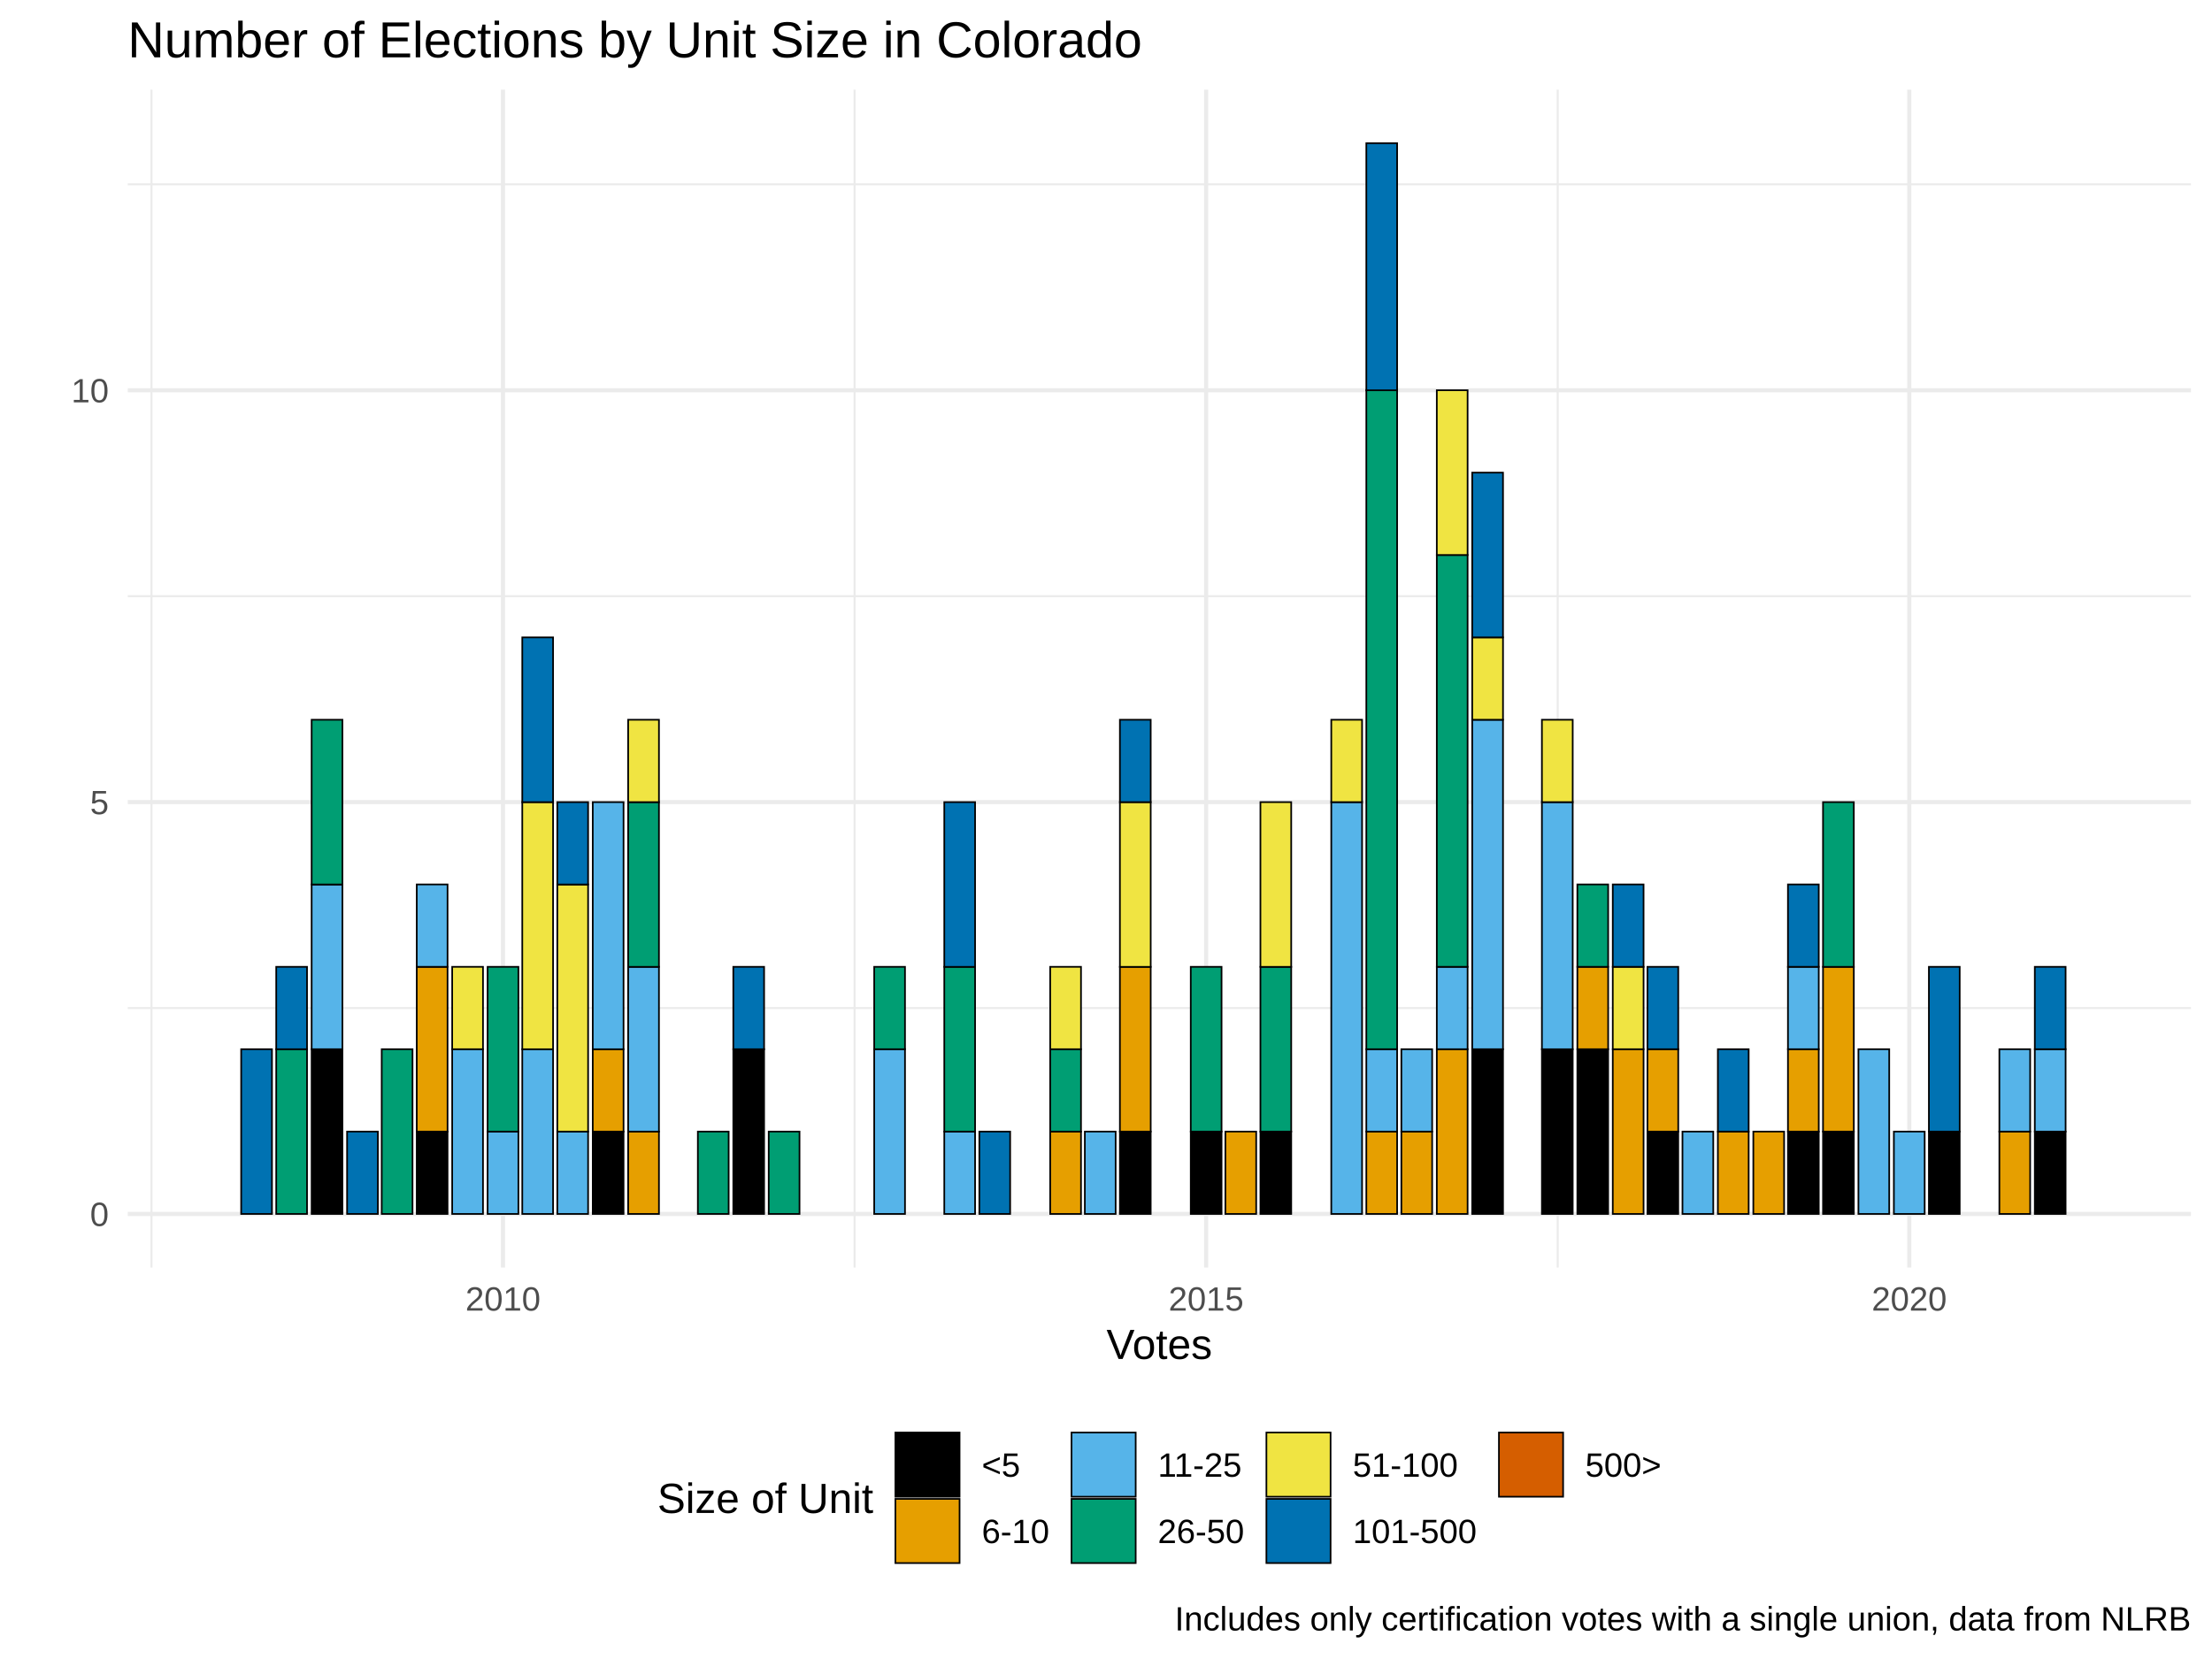
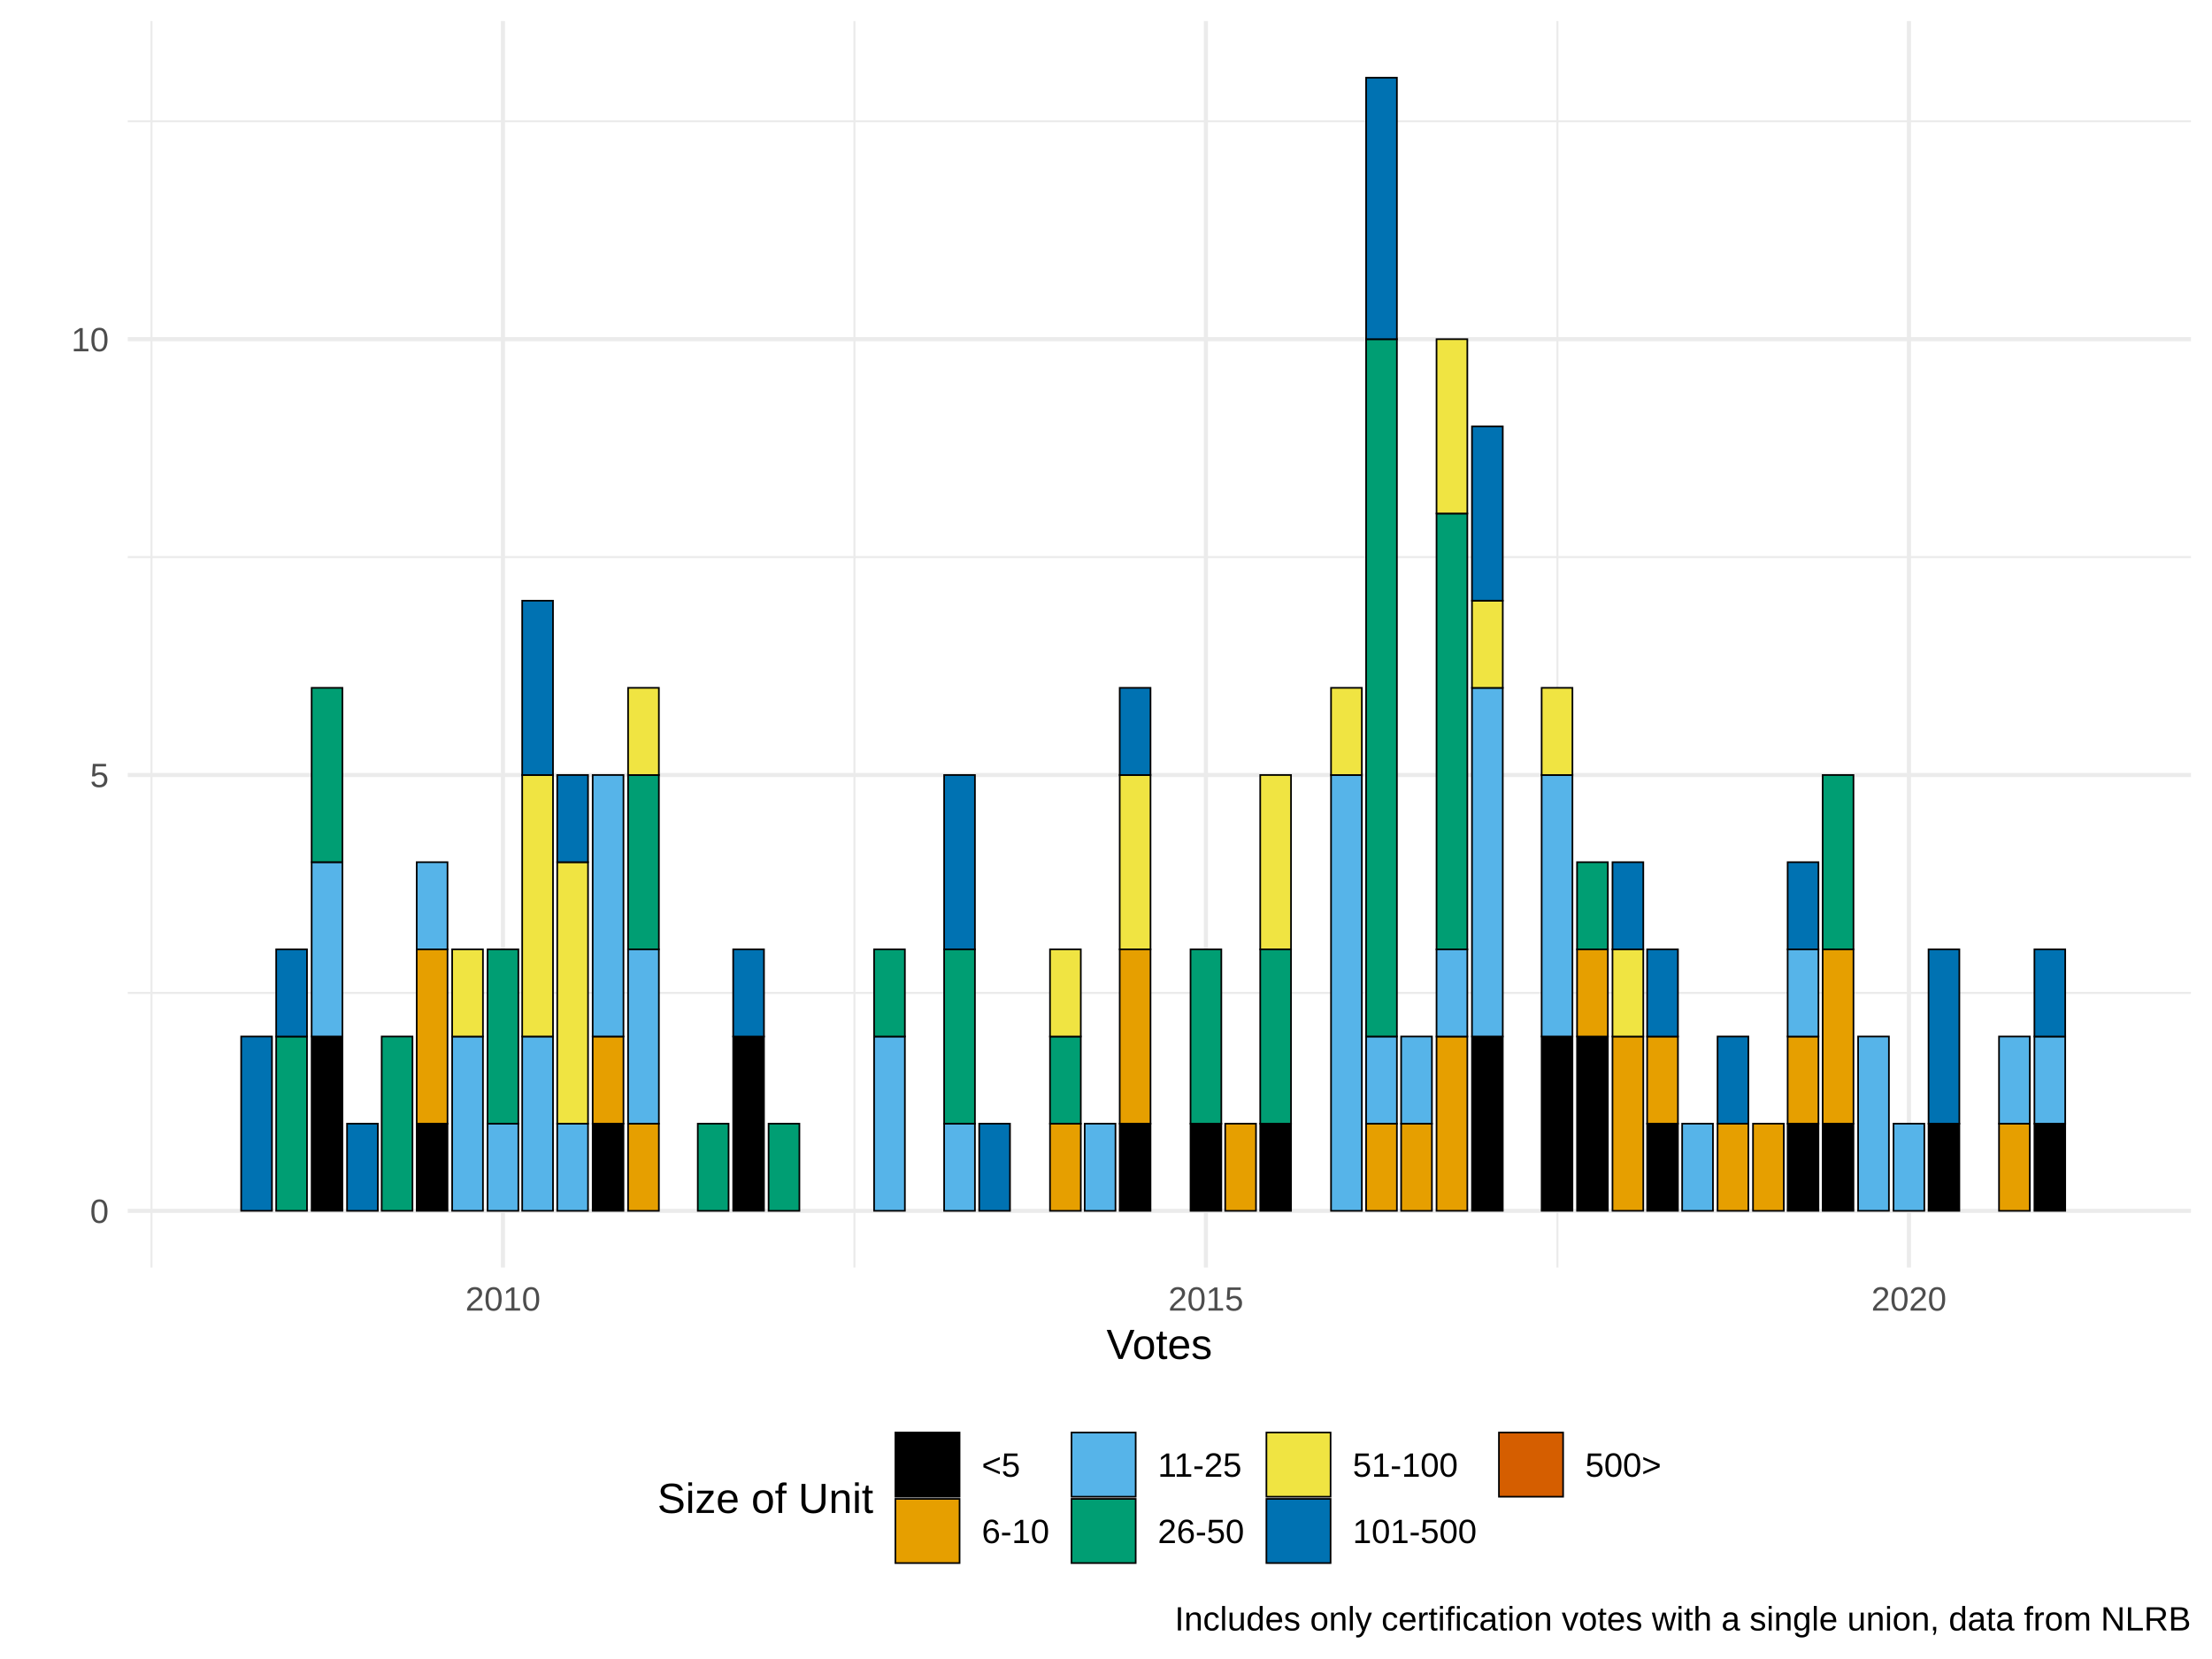
<svg xmlns="http://www.w3.org/2000/svg" class="svglite" width="576.00pt" height="432.00pt" viewBox="0 0 576.00 432.00">
  <defs>
    <style type="text/css">
    .svglite line, .svglite polyline, .svglite polygon, .svglite path, .svglite rect, .svglite circle {
      fill: none;
      stroke: #000000;
      stroke-linecap: round;
      stroke-linejoin: round;
      stroke-miterlimit: 10.00;
    }
  </style>
  </defs>
  <rect width="100%" height="100%" style="stroke: none; fill: #FFFFFF;" />
  <defs>
    <clipPath id="cpMC4wMHw1NzYuMDB8MC4wMHw0MzIuMDA=">
      <rect x="0.00" y="0.00" width="576.00" height="432.00" />
    </clipPath>
  </defs>
  <g clip-path="url(#cpMC4wMHw1NzYuMDB8MC4wMHw0MzIuMDA=)">
</g>
  <defs>
-     <clipPath id="cpMzMuMjd8NTcwLjUyfDIzLjM0fDMzMC4wNQ==">
-       <rect x="33.27" y="23.34" width="537.25" height="306.71" />
+     <clipPath id="cpMzMuMjd8NTcwLjUyfDUuNDh8MzMwLjA1">
+       <rect x="33.27" y="5.48" width="537.25" height="324.57" />
    </clipPath>
  </defs>
-   <g clip-path="url(#cpMzMuMjd8NTcwLjUyfDIzLjM0fDMzMC4wNQ==)">
-     <polyline points="33.27,262.49 570.52,262.49 " style="stroke-width: 0.53; stroke: #EBEBEB; stroke-linecap: butt;" />
-     <polyline points="33.27,155.24 570.52,155.24 " style="stroke-width: 0.53; stroke: #EBEBEB; stroke-linecap: butt;" />
-     <polyline points="33.27,48.00 570.52,48.00 " style="stroke-width: 0.53; stroke: #EBEBEB; stroke-linecap: butt;" />
-     <polyline points="39.44,330.05 39.44,23.34 " style="stroke-width: 0.53; stroke: #EBEBEB; stroke-linecap: butt;" />
-     <polyline points="222.53,330.05 222.53,23.34 " style="stroke-width: 0.53; stroke: #EBEBEB; stroke-linecap: butt;" />
-     <polyline points="405.62,330.05 405.62,23.34 " style="stroke-width: 0.53; stroke: #EBEBEB; stroke-linecap: butt;" />
-     <polyline points="33.27,316.11 570.52,316.11 " style="stroke-width: 1.07; stroke: #EBEBEB; stroke-linecap: butt;" />
-     <polyline points="33.27,208.87 570.52,208.87 " style="stroke-width: 1.07; stroke: #EBEBEB; stroke-linecap: butt;" />
-     <polyline points="33.27,101.62 570.52,101.62 " style="stroke-width: 1.07; stroke: #EBEBEB; stroke-linecap: butt;" />
-     <polyline points="130.98,330.05 130.98,23.34 " style="stroke-width: 1.07; stroke: #EBEBEB; stroke-linecap: butt;" />
-     <polyline points="314.08,330.05 314.08,23.34 " style="stroke-width: 1.07; stroke: #EBEBEB; stroke-linecap: butt;" />
-     <polyline points="497.17,330.05 497.17,23.34 " style="stroke-width: 1.07; stroke: #EBEBEB; stroke-linecap: butt;" />
-     <rect x="81.15" y="273.21" width="8.02" height="42.90" style="stroke-width: 0.43; stroke-linecap: square; stroke-linejoin: miter; fill: #000000;" />
-     <rect x="108.52" y="294.66" width="8.02" height="21.45" style="stroke-width: 0.43; stroke-linecap: square; stroke-linejoin: miter; fill: #000000;" />
-     <rect x="154.35" y="294.66" width="8.02" height="21.45" style="stroke-width: 0.43; stroke-linecap: square; stroke-linejoin: miter; fill: #000000;" />
-     <rect x="190.95" y="273.21" width="8.02" height="42.90" style="stroke-width: 0.43; stroke-linecap: square; stroke-linejoin: miter; fill: #000000;" />
-     <rect x="291.62" y="294.66" width="8.02" height="21.45" style="stroke-width: 0.43; stroke-linecap: square; stroke-linejoin: miter; fill: #000000;" />
-     <rect x="310.07" y="294.66" width="8.02" height="21.45" style="stroke-width: 0.43; stroke-linecap: square; stroke-linejoin: miter; fill: #000000;" />
-     <rect x="328.21" y="294.66" width="8.02" height="21.45" style="stroke-width: 0.43; stroke-linecap: square; stroke-linejoin: miter; fill: #000000;" />
-     <rect x="383.36" y="273.21" width="8.02" height="42.90" style="stroke-width: 0.43; stroke-linecap: square; stroke-linejoin: miter; fill: #000000;" />
-     <rect x="401.51" y="273.21" width="8.02" height="42.90" style="stroke-width: 0.43; stroke-linecap: square; stroke-linejoin: miter; fill: #000000;" />
-     <rect x="410.74" y="273.21" width="8.02" height="42.90" style="stroke-width: 0.43; stroke-linecap: square; stroke-linejoin: miter; fill: #000000;" />
-     <rect x="428.99" y="294.66" width="8.02" height="21.45" style="stroke-width: 0.43; stroke-linecap: square; stroke-linejoin: miter; fill: #000000;" />
-     <rect x="465.58" y="294.66" width="8.02" height="21.45" style="stroke-width: 0.43; stroke-linecap: square; stroke-linejoin: miter; fill: #000000;" />
-     <rect x="474.71" y="294.66" width="8.02" height="21.45" style="stroke-width: 0.43; stroke-linecap: square; stroke-linejoin: miter; fill: #000000;" />
-     <rect x="502.28" y="294.66" width="8.02" height="21.45" style="stroke-width: 0.43; stroke-linecap: square; stroke-linejoin: miter; fill: #000000;" />
-     <rect x="529.86" y="294.66" width="8.02" height="21.45" style="stroke-width: 0.43; stroke-linecap: square; stroke-linejoin: miter; fill: #000000;" />
-     <rect x="108.52" y="251.76" width="8.02" height="42.90" style="stroke-width: 0.43; stroke-linecap: square; stroke-linejoin: miter; fill: #E69F00;" />
-     <rect x="154.35" y="273.21" width="8.02" height="21.45" style="stroke-width: 0.43; stroke-linecap: square; stroke-linejoin: miter; fill: #E69F00;" />
-     <rect x="163.57" y="294.66" width="8.02" height="21.45" style="stroke-width: 0.43; stroke-linecap: square; stroke-linejoin: miter; fill: #E69F00;" />
-     <rect x="273.47" y="294.66" width="8.02" height="21.45" style="stroke-width: 0.43; stroke-linecap: square; stroke-linejoin: miter; fill: #E69F00;" />
-     <rect x="291.62" y="251.76" width="8.02" height="42.90" style="stroke-width: 0.43; stroke-linecap: square; stroke-linejoin: miter; fill: #E69F00;" />
-     <rect x="319.09" y="294.66" width="8.02" height="21.45" style="stroke-width: 0.43; stroke-linecap: square; stroke-linejoin: miter; fill: #E69F00;" />
-     <rect x="355.79" y="294.66" width="8.02" height="21.45" style="stroke-width: 0.43; stroke-linecap: square; stroke-linejoin: miter; fill: #E69F00;" />
-     <rect x="364.91" y="294.66" width="8.02" height="21.45" style="stroke-width: 0.43; stroke-linecap: square; stroke-linejoin: miter; fill: #E69F00;" />
-     <rect x="374.14" y="273.21" width="8.02" height="42.90" style="stroke-width: 0.43; stroke-linecap: square; stroke-linejoin: miter; fill: #E69F00;" />
-     <rect x="410.74" y="251.76" width="8.02" height="21.45" style="stroke-width: 0.43; stroke-linecap: square; stroke-linejoin: miter; fill: #E69F00;" />
-     <rect x="419.96" y="273.21" width="8.02" height="42.90" style="stroke-width: 0.43; stroke-linecap: square; stroke-linejoin: miter; fill: #E69F00;" />
-     <rect x="428.99" y="273.21" width="8.02" height="21.45" style="stroke-width: 0.43; stroke-linecap: square; stroke-linejoin: miter; fill: #E69F00;" />
-     <rect x="447.33" y="294.66" width="8.02" height="21.45" style="stroke-width: 0.43; stroke-linecap: square; stroke-linejoin: miter; fill: #E69F00;" />
-     <rect x="456.56" y="294.66" width="8.02" height="21.45" style="stroke-width: 0.43; stroke-linecap: square; stroke-linejoin: miter; fill: #E69F00;" />
-     <rect x="465.58" y="273.21" width="8.02" height="21.45" style="stroke-width: 0.43; stroke-linecap: square; stroke-linejoin: miter; fill: #E69F00;" />
-     <rect x="474.71" y="251.76" width="8.02" height="42.90" style="stroke-width: 0.43; stroke-linecap: square; stroke-linejoin: miter; fill: #E69F00;" />
-     <rect x="520.63" y="294.66" width="8.02" height="21.45" style="stroke-width: 0.43; stroke-linecap: square; stroke-linejoin: miter; fill: #E69F00;" />
-     <rect x="81.15" y="230.31" width="8.02" height="42.90" style="stroke-width: 0.43; stroke-linecap: square; stroke-linejoin: miter; fill: #56B4E9;" />
-     <rect x="108.52" y="230.31" width="8.02" height="21.45" style="stroke-width: 0.43; stroke-linecap: square; stroke-linejoin: miter; fill: #56B4E9;" />
-     <rect x="117.75" y="273.21" width="8.02" height="42.90" style="stroke-width: 0.43; stroke-linecap: square; stroke-linejoin: miter; fill: #56B4E9;" />
-     <rect x="126.97" y="294.66" width="8.02" height="21.45" style="stroke-width: 0.43; stroke-linecap: square; stroke-linejoin: miter; fill: #56B4E9;" />
-     <rect x="136.00" y="273.21" width="8.02" height="42.90" style="stroke-width: 0.43; stroke-linecap: square; stroke-linejoin: miter; fill: #56B4E9;" />
-     <rect x="145.12" y="294.66" width="8.02" height="21.45" style="stroke-width: 0.43; stroke-linecap: square; stroke-linejoin: miter; fill: #56B4E9;" />
-     <rect x="154.35" y="208.87" width="8.02" height="64.35" style="stroke-width: 0.43; stroke-linecap: square; stroke-linejoin: miter; fill: #56B4E9;" />
-     <rect x="163.57" y="251.76" width="8.02" height="42.90" style="stroke-width: 0.43; stroke-linecap: square; stroke-linejoin: miter; fill: #56B4E9;" />
-     <rect x="227.64" y="273.21" width="8.02" height="42.90" style="stroke-width: 0.43; stroke-linecap: square; stroke-linejoin: miter; fill: #56B4E9;" />
-     <rect x="245.89" y="294.66" width="8.02" height="21.45" style="stroke-width: 0.43; stroke-linecap: square; stroke-linejoin: miter; fill: #56B4E9;" />
-     <rect x="282.49" y="294.66" width="8.02" height="21.45" style="stroke-width: 0.43; stroke-linecap: square; stroke-linejoin: miter; fill: #56B4E9;" />
-     <rect x="346.66" y="208.87" width="8.02" height="107.24" style="stroke-width: 0.43; stroke-linecap: square; stroke-linejoin: miter; fill: #56B4E9;" />
-     <rect x="355.79" y="273.21" width="8.02" height="21.45" style="stroke-width: 0.43; stroke-linecap: square; stroke-linejoin: miter; fill: #56B4E9;" />
-     <rect x="364.91" y="273.21" width="8.02" height="21.45" style="stroke-width: 0.43; stroke-linecap: square; stroke-linejoin: miter; fill: #56B4E9;" />
-     <rect x="374.14" y="251.76" width="8.02" height="21.45" style="stroke-width: 0.43; stroke-linecap: square; stroke-linejoin: miter; fill: #56B4E9;" />
-     <rect x="383.36" y="187.42" width="8.02" height="85.79" style="stroke-width: 0.43; stroke-linecap: square; stroke-linejoin: miter; fill: #56B4E9;" />
-     <rect x="401.51" y="208.87" width="8.02" height="64.35" style="stroke-width: 0.43; stroke-linecap: square; stroke-linejoin: miter; fill: #56B4E9;" />
-     <rect x="438.11" y="294.66" width="8.02" height="21.45" style="stroke-width: 0.43; stroke-linecap: square; stroke-linejoin: miter; fill: #56B4E9;" />
-     <rect x="465.58" y="251.76" width="8.02" height="21.45" style="stroke-width: 0.43; stroke-linecap: square; stroke-linejoin: miter; fill: #56B4E9;" />
-     <rect x="483.93" y="273.21" width="8.02" height="42.90" style="stroke-width: 0.43; stroke-linecap: square; stroke-linejoin: miter; fill: #56B4E9;" />
-     <rect x="493.16" y="294.66" width="8.02" height="21.45" style="stroke-width: 0.43; stroke-linecap: square; stroke-linejoin: miter; fill: #56B4E9;" />
-     <rect x="520.63" y="273.21" width="8.02" height="21.45" style="stroke-width: 0.43; stroke-linecap: square; stroke-linejoin: miter; fill: #56B4E9;" />
-     <rect x="529.86" y="273.21" width="8.02" height="21.45" style="stroke-width: 0.43; stroke-linecap: square; stroke-linejoin: miter; fill: #56B4E9;" />
-     <rect x="71.93" y="273.21" width="8.02" height="42.90" style="stroke-width: 0.43; stroke-linecap: square; stroke-linejoin: miter; fill: #009E73;" />
-     <rect x="81.15" y="187.42" width="8.02" height="42.90" style="stroke-width: 0.43; stroke-linecap: square; stroke-linejoin: miter; fill: #009E73;" />
-     <rect x="99.40" y="273.21" width="8.02" height="42.90" style="stroke-width: 0.43; stroke-linecap: square; stroke-linejoin: miter; fill: #009E73;" />
-     <rect x="126.97" y="251.76" width="8.02" height="42.90" style="stroke-width: 0.43; stroke-linecap: square; stroke-linejoin: miter; fill: #009E73;" />
-     <rect x="163.57" y="208.87" width="8.02" height="42.90" style="stroke-width: 0.43; stroke-linecap: square; stroke-linejoin: miter; fill: #009E73;" />
-     <rect x="181.72" y="294.66" width="8.02" height="21.45" style="stroke-width: 0.43; stroke-linecap: square; stroke-linejoin: miter; fill: #009E73;" />
-     <rect x="200.17" y="294.66" width="8.02" height="21.45" style="stroke-width: 0.43; stroke-linecap: square; stroke-linejoin: miter; fill: #009E73;" />
-     <rect x="227.64" y="251.76" width="8.02" height="21.45" style="stroke-width: 0.43; stroke-linecap: square; stroke-linejoin: miter; fill: #009E73;" />
-     <rect x="245.89" y="251.76" width="8.02" height="42.90" style="stroke-width: 0.43; stroke-linecap: square; stroke-linejoin: miter; fill: #009E73;" />
-     <rect x="273.47" y="273.21" width="8.02" height="21.45" style="stroke-width: 0.43; stroke-linecap: square; stroke-linejoin: miter; fill: #009E73;" />
-     <rect x="310.07" y="251.76" width="8.02" height="42.90" style="stroke-width: 0.43; stroke-linecap: square; stroke-linejoin: miter; fill: #009E73;" />
-     <rect x="328.21" y="251.76" width="8.02" height="42.90" style="stroke-width: 0.43; stroke-linecap: square; stroke-linejoin: miter; fill: #009E73;" />
-     <rect x="355.79" y="101.62" width="8.02" height="171.59" style="stroke-width: 0.43; stroke-linecap: square; stroke-linejoin: miter; fill: #009E73;" />
-     <rect x="374.14" y="144.52" width="8.02" height="107.24" style="stroke-width: 0.43; stroke-linecap: square; stroke-linejoin: miter; fill: #009E73;" />
-     <rect x="410.74" y="230.31" width="8.02" height="21.45" style="stroke-width: 0.43; stroke-linecap: square; stroke-linejoin: miter; fill: #009E73;" />
-     <rect x="474.71" y="208.87" width="8.02" height="42.90" style="stroke-width: 0.43; stroke-linecap: square; stroke-linejoin: miter; fill: #009E73;" />
-     <rect x="117.75" y="251.76" width="8.02" height="21.45" style="stroke-width: 0.43; stroke-linecap: square; stroke-linejoin: miter; fill: #F0E442;" />
-     <rect x="136.00" y="208.87" width="8.02" height="64.35" style="stroke-width: 0.43; stroke-linecap: square; stroke-linejoin: miter; fill: #F0E442;" />
-     <rect x="145.12" y="230.31" width="8.02" height="64.35" style="stroke-width: 0.43; stroke-linecap: square; stroke-linejoin: miter; fill: #F0E442;" />
-     <rect x="163.57" y="187.42" width="8.02" height="21.45" style="stroke-width: 0.43; stroke-linecap: square; stroke-linejoin: miter; fill: #F0E442;" />
-     <rect x="273.47" y="251.76" width="8.02" height="21.45" style="stroke-width: 0.43; stroke-linecap: square; stroke-linejoin: miter; fill: #F0E442;" />
-     <rect x="291.62" y="208.87" width="8.02" height="42.90" style="stroke-width: 0.43; stroke-linecap: square; stroke-linejoin: miter; fill: #F0E442;" />
-     <rect x="328.21" y="208.87" width="8.02" height="42.90" style="stroke-width: 0.43; stroke-linecap: square; stroke-linejoin: miter; fill: #F0E442;" />
-     <rect x="346.66" y="187.42" width="8.02" height="21.45" style="stroke-width: 0.43; stroke-linecap: square; stroke-linejoin: miter; fill: #F0E442;" />
-     <rect x="374.14" y="101.62" width="8.02" height="42.90" style="stroke-width: 0.43; stroke-linecap: square; stroke-linejoin: miter; fill: #F0E442;" />
-     <rect x="383.36" y="165.97" width="8.02" height="21.45" style="stroke-width: 0.43; stroke-linecap: square; stroke-linejoin: miter; fill: #F0E442;" />
-     <rect x="401.51" y="187.42" width="8.02" height="21.45" style="stroke-width: 0.43; stroke-linecap: square; stroke-linejoin: miter; fill: #F0E442;" />
-     <rect x="419.96" y="251.76" width="8.02" height="21.45" style="stroke-width: 0.43; stroke-linecap: square; stroke-linejoin: miter; fill: #F0E442;" />
-     <rect x="62.80" y="273.21" width="8.02" height="42.90" style="stroke-width: 0.43; stroke-linecap: square; stroke-linejoin: miter; fill: #0072B2;" />
-     <rect x="71.93" y="251.76" width="8.02" height="21.45" style="stroke-width: 0.43; stroke-linecap: square; stroke-linejoin: miter; fill: #0072B2;" />
-     <rect x="90.38" y="294.66" width="8.02" height="21.45" style="stroke-width: 0.43; stroke-linecap: square; stroke-linejoin: miter; fill: #0072B2;" />
-     <rect x="136.00" y="165.97" width="8.02" height="42.90" style="stroke-width: 0.43; stroke-linecap: square; stroke-linejoin: miter; fill: #0072B2;" />
-     <rect x="145.12" y="208.87" width="8.02" height="21.45" style="stroke-width: 0.43; stroke-linecap: square; stroke-linejoin: miter; fill: #0072B2;" />
-     <rect x="190.95" y="251.76" width="8.02" height="21.45" style="stroke-width: 0.43; stroke-linecap: square; stroke-linejoin: miter; fill: #0072B2;" />
-     <rect x="245.89" y="208.87" width="8.02" height="42.90" style="stroke-width: 0.43; stroke-linecap: square; stroke-linejoin: miter; fill: #0072B2;" />
-     <rect x="255.02" y="294.66" width="8.02" height="21.45" style="stroke-width: 0.43; stroke-linecap: square; stroke-linejoin: miter; fill: #0072B2;" />
-     <rect x="291.62" y="187.42" width="8.02" height="21.45" style="stroke-width: 0.43; stroke-linecap: square; stroke-linejoin: miter; fill: #0072B2;" />
-     <rect x="355.79" y="37.28" width="8.02" height="64.35" style="stroke-width: 0.43; stroke-linecap: square; stroke-linejoin: miter; fill: #0072B2;" />
-     <rect x="383.36" y="123.07" width="8.02" height="42.90" style="stroke-width: 0.43; stroke-linecap: square; stroke-linejoin: miter; fill: #0072B2;" />
-     <rect x="419.96" y="230.31" width="8.02" height="21.45" style="stroke-width: 0.43; stroke-linecap: square; stroke-linejoin: miter; fill: #0072B2;" />
-     <rect x="428.99" y="251.76" width="8.02" height="21.45" style="stroke-width: 0.43; stroke-linecap: square; stroke-linejoin: miter; fill: #0072B2;" />
-     <rect x="447.33" y="273.21" width="8.02" height="21.45" style="stroke-width: 0.43; stroke-linecap: square; stroke-linejoin: miter; fill: #0072B2;" />
-     <rect x="465.58" y="230.31" width="8.02" height="21.45" style="stroke-width: 0.43; stroke-linecap: square; stroke-linejoin: miter; fill: #0072B2;" />
-     <rect x="502.28" y="251.76" width="8.02" height="42.90" style="stroke-width: 0.43; stroke-linecap: square; stroke-linejoin: miter; fill: #0072B2;" />
-     <rect x="529.86" y="251.76" width="8.02" height="21.45" style="stroke-width: 0.43; stroke-linecap: square; stroke-linejoin: miter; fill: #0072B2;" />
+   <g clip-path="url(#cpMzMuMjd8NTcwLjUyfDUuNDh8MzMwLjA1)">
+     <polyline points="33.27,258.55 570.52,258.55 " style="stroke-width: 0.53; stroke: #EBEBEB; stroke-linecap: butt;" />
+     <polyline points="33.27,145.07 570.52,145.07 " style="stroke-width: 0.53; stroke: #EBEBEB; stroke-linecap: butt;" />
+     <polyline points="33.27,31.58 570.52,31.58 " style="stroke-width: 0.53; stroke: #EBEBEB; stroke-linecap: butt;" />
+     <polyline points="39.44,330.05 39.44,5.48 " style="stroke-width: 0.53; stroke: #EBEBEB; stroke-linecap: butt;" />
+     <polyline points="222.50,330.05 222.50,5.48 " style="stroke-width: 0.53; stroke: #EBEBEB; stroke-linecap: butt;" />
+     <polyline points="405.55,330.05 405.55,5.48 " style="stroke-width: 0.53; stroke: #EBEBEB; stroke-linecap: butt;" />
+     <polyline points="33.27,315.30 570.52,315.30 " style="stroke-width: 1.07; stroke: #EBEBEB; stroke-linecap: butt;" />
+     <polyline points="33.27,201.81 570.52,201.81 " style="stroke-width: 1.07; stroke: #EBEBEB; stroke-linecap: butt;" />
+     <polyline points="33.27,88.32 570.52,88.32 " style="stroke-width: 1.07; stroke: #EBEBEB; stroke-linecap: butt;" />
+     <polyline points="130.97,330.05 130.97,5.48 " style="stroke-width: 1.07; stroke: #EBEBEB; stroke-linecap: butt;" />
+     <polyline points="314.02,330.05 314.02,5.48 " style="stroke-width: 1.07; stroke: #EBEBEB; stroke-linecap: butt;" />
+     <polyline points="497.08,330.05 497.08,5.48 " style="stroke-width: 1.07; stroke: #EBEBEB; stroke-linecap: butt;" />
+     <rect x="81.15" y="269.90" width="8.02" height="45.39" style="stroke-width: 0.43; stroke-linecap: square; stroke-linejoin: miter; fill: #000000;" />
+     <rect x="108.51" y="292.60" width="8.02" height="22.70" style="stroke-width: 0.43; stroke-linecap: square; stroke-linejoin: miter; fill: #000000;" />
+     <rect x="154.33" y="292.60" width="8.02" height="22.70" style="stroke-width: 0.43; stroke-linecap: square; stroke-linejoin: miter; fill: #000000;" />
+     <rect x="190.92" y="269.90" width="8.02" height="45.39" style="stroke-width: 0.43; stroke-linecap: square; stroke-linejoin: miter; fill: #000000;" />
+     <rect x="291.57" y="292.60" width="8.02" height="22.70" style="stroke-width: 0.43; stroke-linecap: square; stroke-linejoin: miter; fill: #000000;" />
+     <rect x="310.01" y="292.60" width="8.02" height="22.70" style="stroke-width: 0.43; stroke-linecap: square; stroke-linejoin: miter; fill: #000000;" />
+     <rect x="328.16" y="292.60" width="8.02" height="22.70" style="stroke-width: 0.43; stroke-linecap: square; stroke-linejoin: miter; fill: #000000;" />
+     <rect x="383.30" y="269.90" width="8.02" height="45.39" style="stroke-width: 0.43; stroke-linecap: square; stroke-linejoin: miter; fill: #000000;" />
+     <rect x="401.44" y="269.90" width="8.02" height="45.39" style="stroke-width: 0.43; stroke-linecap: square; stroke-linejoin: miter; fill: #000000;" />
+     <rect x="410.66" y="269.90" width="8.02" height="45.39" style="stroke-width: 0.43; stroke-linecap: square; stroke-linejoin: miter; fill: #000000;" />
+     <rect x="428.91" y="292.60" width="8.02" height="22.70" style="stroke-width: 0.43; stroke-linecap: square; stroke-linejoin: miter; fill: #000000;" />
+     <rect x="465.50" y="292.60" width="8.02" height="22.70" style="stroke-width: 0.43; stroke-linecap: square; stroke-linejoin: miter; fill: #000000;" />
+     <rect x="474.62" y="292.60" width="8.02" height="22.70" style="stroke-width: 0.43; stroke-linecap: square; stroke-linejoin: miter; fill: #000000;" />
+     <rect x="502.19" y="292.60" width="8.02" height="22.70" style="stroke-width: 0.43; stroke-linecap: square; stroke-linejoin: miter; fill: #000000;" />
+     <rect x="529.76" y="292.60" width="8.02" height="22.70" style="stroke-width: 0.43; stroke-linecap: square; stroke-linejoin: miter; fill: #000000;" />
+     <rect x="108.51" y="247.21" width="8.02" height="45.39" style="stroke-width: 0.43; stroke-linecap: square; stroke-linejoin: miter; fill: #E69F00;" />
+     <rect x="154.33" y="269.90" width="8.02" height="22.70" style="stroke-width: 0.43; stroke-linecap: square; stroke-linejoin: miter; fill: #E69F00;" />
+     <rect x="163.55" y="292.60" width="8.02" height="22.70" style="stroke-width: 0.43; stroke-linecap: square; stroke-linejoin: miter; fill: #E69F00;" />
+     <rect x="273.42" y="292.60" width="8.02" height="22.70" style="stroke-width: 0.43; stroke-linecap: square; stroke-linejoin: miter; fill: #E69F00;" />
+     <rect x="291.57" y="247.21" width="8.02" height="45.39" style="stroke-width: 0.43; stroke-linecap: square; stroke-linejoin: miter; fill: #E69F00;" />
+     <rect x="319.04" y="292.60" width="8.02" height="22.70" style="stroke-width: 0.43; stroke-linecap: square; stroke-linejoin: miter; fill: #E69F00;" />
+     <rect x="355.73" y="292.60" width="8.02" height="22.70" style="stroke-width: 0.43; stroke-linecap: square; stroke-linejoin: miter; fill: #E69F00;" />
+     <rect x="364.85" y="292.60" width="8.02" height="22.70" style="stroke-width: 0.43; stroke-linecap: square; stroke-linejoin: miter; fill: #E69F00;" />
+     <rect x="374.07" y="269.90" width="8.02" height="45.39" style="stroke-width: 0.43; stroke-linecap: square; stroke-linejoin: miter; fill: #E69F00;" />
+     <rect x="410.66" y="247.21" width="8.02" height="22.70" style="stroke-width: 0.43; stroke-linecap: square; stroke-linejoin: miter; fill: #E69F00;" />
+     <rect x="419.89" y="269.90" width="8.02" height="45.39" style="stroke-width: 0.43; stroke-linecap: square; stroke-linejoin: miter; fill: #E69F00;" />
+     <rect x="428.91" y="269.90" width="8.02" height="22.70" style="stroke-width: 0.43; stroke-linecap: square; stroke-linejoin: miter; fill: #E69F00;" />
+     <rect x="447.25" y="292.60" width="8.02" height="22.70" style="stroke-width: 0.43; stroke-linecap: square; stroke-linejoin: miter; fill: #E69F00;" />
+     <rect x="456.48" y="292.60" width="8.02" height="22.70" style="stroke-width: 0.43; stroke-linecap: square; stroke-linejoin: miter; fill: #E69F00;" />
+     <rect x="465.50" y="269.90" width="8.02" height="22.70" style="stroke-width: 0.43; stroke-linecap: square; stroke-linejoin: miter; fill: #E69F00;" />
+     <rect x="474.62" y="247.21" width="8.02" height="45.39" style="stroke-width: 0.43; stroke-linecap: square; stroke-linejoin: miter; fill: #E69F00;" />
+     <rect x="520.54" y="292.60" width="8.02" height="22.70" style="stroke-width: 0.43; stroke-linecap: square; stroke-linejoin: miter; fill: #E69F00;" />
+     <rect x="81.15" y="224.51" width="8.02" height="45.39" style="stroke-width: 0.43; stroke-linecap: square; stroke-linejoin: miter; fill: #56B4E9;" />
+     <rect x="108.51" y="224.51" width="8.02" height="22.70" style="stroke-width: 0.43; stroke-linecap: square; stroke-linejoin: miter; fill: #56B4E9;" />
+     <rect x="117.74" y="269.90" width="8.02" height="45.39" style="stroke-width: 0.43; stroke-linecap: square; stroke-linejoin: miter; fill: #56B4E9;" />
+     <rect x="126.96" y="292.60" width="8.02" height="22.70" style="stroke-width: 0.43; stroke-linecap: square; stroke-linejoin: miter; fill: #56B4E9;" />
+     <rect x="135.98" y="269.90" width="8.02" height="45.39" style="stroke-width: 0.43; stroke-linecap: square; stroke-linejoin: miter; fill: #56B4E9;" />
+     <rect x="145.10" y="292.60" width="8.02" height="22.70" style="stroke-width: 0.43; stroke-linecap: square; stroke-linejoin: miter; fill: #56B4E9;" />
+     <rect x="154.33" y="201.81" width="8.02" height="68.09" style="stroke-width: 0.43; stroke-linecap: square; stroke-linejoin: miter; fill: #56B4E9;" />
+     <rect x="163.55" y="247.21" width="8.02" height="45.39" style="stroke-width: 0.43; stroke-linecap: square; stroke-linejoin: miter; fill: #56B4E9;" />
+     <rect x="227.61" y="269.90" width="8.02" height="45.39" style="stroke-width: 0.43; stroke-linecap: square; stroke-linejoin: miter; fill: #56B4E9;" />
+     <rect x="245.85" y="292.60" width="8.02" height="22.70" style="stroke-width: 0.43; stroke-linecap: square; stroke-linejoin: miter; fill: #56B4E9;" />
+     <rect x="282.45" y="292.60" width="8.02" height="22.70" style="stroke-width: 0.43; stroke-linecap: square; stroke-linejoin: miter; fill: #56B4E9;" />
+     <rect x="346.60" y="201.81" width="8.02" height="113.49" style="stroke-width: 0.43; stroke-linecap: square; stroke-linejoin: miter; fill: #56B4E9;" />
+     <rect x="355.73" y="269.90" width="8.02" height="22.70" style="stroke-width: 0.43; stroke-linecap: square; stroke-linejoin: miter; fill: #56B4E9;" />
+     <rect x="364.85" y="269.90" width="8.02" height="22.70" style="stroke-width: 0.43; stroke-linecap: square; stroke-linejoin: miter; fill: #56B4E9;" />
+     <rect x="374.07" y="247.21" width="8.02" height="22.70" style="stroke-width: 0.43; stroke-linecap: square; stroke-linejoin: miter; fill: #56B4E9;" />
+     <rect x="383.30" y="179.11" width="8.02" height="90.79" style="stroke-width: 0.43; stroke-linecap: square; stroke-linejoin: miter; fill: #56B4E9;" />
+     <rect x="401.44" y="201.81" width="8.02" height="68.09" style="stroke-width: 0.43; stroke-linecap: square; stroke-linejoin: miter; fill: #56B4E9;" />
+     <rect x="438.03" y="292.60" width="8.02" height="22.70" style="stroke-width: 0.43; stroke-linecap: square; stroke-linejoin: miter; fill: #56B4E9;" />
+     <rect x="465.50" y="247.21" width="8.02" height="22.70" style="stroke-width: 0.43; stroke-linecap: square; stroke-linejoin: miter; fill: #56B4E9;" />
+     <rect x="483.85" y="269.90" width="8.02" height="45.39" style="stroke-width: 0.43; stroke-linecap: square; stroke-linejoin: miter; fill: #56B4E9;" />
+     <rect x="493.07" y="292.60" width="8.02" height="22.70" style="stroke-width: 0.43; stroke-linecap: square; stroke-linejoin: miter; fill: #56B4E9;" />
+     <rect x="520.54" y="269.90" width="8.02" height="22.70" style="stroke-width: 0.43; stroke-linecap: square; stroke-linejoin: miter; fill: #56B4E9;" />
+     <rect x="529.76" y="269.90" width="8.02" height="22.70" style="stroke-width: 0.43; stroke-linecap: square; stroke-linejoin: miter; fill: #56B4E9;" />
+     <rect x="71.92" y="269.90" width="8.02" height="45.39" style="stroke-width: 0.43; stroke-linecap: square; stroke-linejoin: miter; fill: #009E73;" />
+     <rect x="81.15" y="179.11" width="8.02" height="45.39" style="stroke-width: 0.43; stroke-linecap: square; stroke-linejoin: miter; fill: #009E73;" />
+     <rect x="99.39" y="269.90" width="8.02" height="45.39" style="stroke-width: 0.43; stroke-linecap: square; stroke-linejoin: miter; fill: #009E73;" />
+     <rect x="126.96" y="247.21" width="8.02" height="45.39" style="stroke-width: 0.43; stroke-linecap: square; stroke-linejoin: miter; fill: #009E73;" />
+     <rect x="163.55" y="201.81" width="8.02" height="45.39" style="stroke-width: 0.43; stroke-linecap: square; stroke-linejoin: miter; fill: #009E73;" />
+     <rect x="181.70" y="292.60" width="8.02" height="22.70" style="stroke-width: 0.43; stroke-linecap: square; stroke-linejoin: miter; fill: #009E73;" />
+     <rect x="200.14" y="292.60" width="8.02" height="22.70" style="stroke-width: 0.43; stroke-linecap: square; stroke-linejoin: miter; fill: #009E73;" />
+     <rect x="227.61" y="247.21" width="8.02" height="22.70" style="stroke-width: 0.43; stroke-linecap: square; stroke-linejoin: miter; fill: #009E73;" />
+     <rect x="245.85" y="247.21" width="8.02" height="45.39" style="stroke-width: 0.43; stroke-linecap: square; stroke-linejoin: miter; fill: #009E73;" />
+     <rect x="273.42" y="269.90" width="8.02" height="22.70" style="stroke-width: 0.43; stroke-linecap: square; stroke-linejoin: miter; fill: #009E73;" />
+     <rect x="310.01" y="247.21" width="8.02" height="45.39" style="stroke-width: 0.43; stroke-linecap: square; stroke-linejoin: miter; fill: #009E73;" />
+     <rect x="328.16" y="247.21" width="8.02" height="45.39" style="stroke-width: 0.43; stroke-linecap: square; stroke-linejoin: miter; fill: #009E73;" />
+     <rect x="355.73" y="88.32" width="8.02" height="181.58" style="stroke-width: 0.43; stroke-linecap: square; stroke-linejoin: miter; fill: #009E73;" />
+     <rect x="374.07" y="133.72" width="8.02" height="113.49" style="stroke-width: 0.43; stroke-linecap: square; stroke-linejoin: miter; fill: #009E73;" />
+     <rect x="410.66" y="224.51" width="8.02" height="22.70" style="stroke-width: 0.43; stroke-linecap: square; stroke-linejoin: miter; fill: #009E73;" />
+     <rect x="474.62" y="201.81" width="8.02" height="45.39" style="stroke-width: 0.43; stroke-linecap: square; stroke-linejoin: miter; fill: #009E73;" />
+     <rect x="117.74" y="247.21" width="8.02" height="22.70" style="stroke-width: 0.43; stroke-linecap: square; stroke-linejoin: miter; fill: #F0E442;" />
+     <rect x="135.98" y="201.81" width="8.02" height="68.09" style="stroke-width: 0.43; stroke-linecap: square; stroke-linejoin: miter; fill: #F0E442;" />
+     <rect x="145.10" y="224.51" width="8.02" height="68.09" style="stroke-width: 0.43; stroke-linecap: square; stroke-linejoin: miter; fill: #F0E442;" />
+     <rect x="163.55" y="179.11" width="8.02" height="22.70" style="stroke-width: 0.43; stroke-linecap: square; stroke-linejoin: miter; fill: #F0E442;" />
+     <rect x="273.42" y="247.21" width="8.02" height="22.70" style="stroke-width: 0.43; stroke-linecap: square; stroke-linejoin: miter; fill: #F0E442;" />
+     <rect x="291.57" y="201.81" width="8.02" height="45.39" style="stroke-width: 0.43; stroke-linecap: square; stroke-linejoin: miter; fill: #F0E442;" />
+     <rect x="328.16" y="201.81" width="8.02" height="45.39" style="stroke-width: 0.43; stroke-linecap: square; stroke-linejoin: miter; fill: #F0E442;" />
+     <rect x="346.60" y="179.11" width="8.02" height="22.70" style="stroke-width: 0.43; stroke-linecap: square; stroke-linejoin: miter; fill: #F0E442;" />
+     <rect x="374.07" y="88.32" width="8.02" height="45.39" style="stroke-width: 0.43; stroke-linecap: square; stroke-linejoin: miter; fill: #F0E442;" />
+     <rect x="383.30" y="156.42" width="8.02" height="22.70" style="stroke-width: 0.43; stroke-linecap: square; stroke-linejoin: miter; fill: #F0E442;" />
+     <rect x="401.44" y="179.11" width="8.02" height="22.70" style="stroke-width: 0.43; stroke-linecap: square; stroke-linejoin: miter; fill: #F0E442;" />
+     <rect x="419.89" y="247.21" width="8.02" height="22.70" style="stroke-width: 0.43; stroke-linecap: square; stroke-linejoin: miter; fill: #F0E442;" />
+     <rect x="62.80" y="269.90" width="8.02" height="45.39" style="stroke-width: 0.43; stroke-linecap: square; stroke-linejoin: miter; fill: #0072B2;" />
+     <rect x="71.92" y="247.21" width="8.02" height="22.70" style="stroke-width: 0.43; stroke-linecap: square; stroke-linejoin: miter; fill: #0072B2;" />
+     <rect x="90.37" y="292.60" width="8.02" height="22.70" style="stroke-width: 0.43; stroke-linecap: square; stroke-linejoin: miter; fill: #0072B2;" />
+     <rect x="135.98" y="156.42" width="8.02" height="45.39" style="stroke-width: 0.43; stroke-linecap: square; stroke-linejoin: miter; fill: #0072B2;" />
+     <rect x="145.10" y="201.81" width="8.02" height="22.70" style="stroke-width: 0.43; stroke-linecap: square; stroke-linejoin: miter; fill: #0072B2;" />
+     <rect x="190.92" y="247.21" width="8.02" height="22.70" style="stroke-width: 0.43; stroke-linecap: square; stroke-linejoin: miter; fill: #0072B2;" />
+     <rect x="245.85" y="201.81" width="8.02" height="45.39" style="stroke-width: 0.43; stroke-linecap: square; stroke-linejoin: miter; fill: #0072B2;" />
+     <rect x="254.98" y="292.60" width="8.02" height="22.70" style="stroke-width: 0.43; stroke-linecap: square; stroke-linejoin: miter; fill: #0072B2;" />
+     <rect x="291.57" y="179.11" width="8.02" height="22.70" style="stroke-width: 0.43; stroke-linecap: square; stroke-linejoin: miter; fill: #0072B2;" />
+     <rect x="355.73" y="20.23" width="8.02" height="68.09" style="stroke-width: 0.43; stroke-linecap: square; stroke-linejoin: miter; fill: #0072B2;" />
+     <rect x="383.30" y="111.02" width="8.02" height="45.39" style="stroke-width: 0.43; stroke-linecap: square; stroke-linejoin: miter; fill: #0072B2;" />
+     <rect x="419.89" y="224.51" width="8.02" height="22.70" style="stroke-width: 0.43; stroke-linecap: square; stroke-linejoin: miter; fill: #0072B2;" />
+     <rect x="428.91" y="247.21" width="8.02" height="22.70" style="stroke-width: 0.43; stroke-linecap: square; stroke-linejoin: miter; fill: #0072B2;" />
+     <rect x="447.25" y="269.90" width="8.02" height="22.70" style="stroke-width: 0.43; stroke-linecap: square; stroke-linejoin: miter; fill: #0072B2;" />
+     <rect x="465.50" y="224.51" width="8.02" height="22.70" style="stroke-width: 0.43; stroke-linecap: square; stroke-linejoin: miter; fill: #0072B2;" />
+     <rect x="502.19" y="247.21" width="8.02" height="45.39" style="stroke-width: 0.43; stroke-linecap: square; stroke-linejoin: miter; fill: #0072B2;" />
+     <rect x="529.76" y="247.21" width="8.02" height="22.70" style="stroke-width: 0.43; stroke-linecap: square; stroke-linejoin: miter; fill: #0072B2;" />
  </g>
  <g clip-path="url(#cpMC4wMHw1NzYuMDB8MC4wMHw0MzIuMDA=)">
-     <text x="28.34" y="319.26" text-anchor="end" style="font-size: 8.80px; fill: #4D4D4D; font-family: Arial;" textLength="4.90px" lengthAdjust="spacingAndGlyphs">0</text>
-     <text x="28.34" y="212.02" text-anchor="end" style="font-size: 8.80px; fill: #4D4D4D; font-family: Arial;" textLength="4.90px" lengthAdjust="spacingAndGlyphs">5</text>
-     <text x="28.34" y="104.78" text-anchor="end" style="font-size: 8.80px; fill: #4D4D4D; font-family: Arial;" textLength="9.79px" lengthAdjust="spacingAndGlyphs">10</text>
-     <text x="130.98" y="341.29" text-anchor="middle" style="font-size: 8.80px; fill: #4D4D4D; font-family: Arial;" textLength="19.58px" lengthAdjust="spacingAndGlyphs">2010</text>
-     <text x="314.08" y="341.29" text-anchor="middle" style="font-size: 8.80px; fill: #4D4D4D; font-family: Arial;" textLength="19.58px" lengthAdjust="spacingAndGlyphs">2015</text>
-     <text x="497.17" y="341.29" text-anchor="middle" style="font-size: 8.80px; fill: #4D4D4D; font-family: Arial;" textLength="19.58px" lengthAdjust="spacingAndGlyphs">2020</text>
+     <text x="28.34" y="318.45" text-anchor="end" style="font-size: 8.80px; fill: #4D4D4D; font-family: Arial;" textLength="4.90px" lengthAdjust="spacingAndGlyphs">0</text>
+     <text x="28.34" y="204.96" text-anchor="end" style="font-size: 8.80px; fill: #4D4D4D; font-family: Arial;" textLength="4.90px" lengthAdjust="spacingAndGlyphs">5</text>
+     <text x="28.34" y="91.48" text-anchor="end" style="font-size: 8.80px; fill: #4D4D4D; font-family: Arial;" textLength="9.79px" lengthAdjust="spacingAndGlyphs">10</text>
+     <text x="130.97" y="341.29" text-anchor="middle" style="font-size: 8.80px; fill: #4D4D4D; font-family: Arial;" textLength="19.58px" lengthAdjust="spacingAndGlyphs">2010</text>
+     <text x="314.02" y="341.29" text-anchor="middle" style="font-size: 8.80px; fill: #4D4D4D; font-family: Arial;" textLength="19.58px" lengthAdjust="spacingAndGlyphs">2015</text>
+     <text x="497.08" y="341.29" text-anchor="middle" style="font-size: 8.80px; fill: #4D4D4D; font-family: Arial;" textLength="19.58px" lengthAdjust="spacingAndGlyphs">2020</text>
    <text x="301.89" y="353.87" text-anchor="middle" style="font-size: 11.00px; font-family: Arial;" textLength="28.13px" lengthAdjust="spacingAndGlyphs">Votes</text>
    <text x="171.17" y="393.97" style="font-size: 11.00px; font-family: Arial;" textLength="56.23px" lengthAdjust="spacingAndGlyphs">Size of Unit</text>
    <rect x="233.16" y="373.03" width="16.71" height="16.71" style="stroke-width: 0.43; stroke-linecap: square; stroke-linejoin: miter; fill: #000000;" />
    <rect x="233.16" y="390.31" width="16.71" height="16.71" style="stroke-width: 0.43; stroke-linecap: square; stroke-linejoin: miter; fill: #E69F00;" />
    <rect x="279.02" y="373.03" width="16.71" height="16.71" style="stroke-width: 0.43; stroke-linecap: square; stroke-linejoin: miter; fill: #56B4E9;" />
    <rect x="279.02" y="390.31" width="16.71" height="16.71" style="stroke-width: 0.43; stroke-linecap: square; stroke-linejoin: miter; fill: #009E73;" />
    <rect x="329.77" y="373.03" width="16.71" height="16.71" style="stroke-width: 0.43; stroke-linecap: square; stroke-linejoin: miter; fill: #F0E442;" />
    <rect x="329.77" y="390.31" width="16.71" height="16.71" style="stroke-width: 0.43; stroke-linecap: square; stroke-linejoin: miter; fill: #0072B2;" />
    <rect x="390.32" y="373.03" width="16.71" height="16.71" style="stroke-width: 0.43; stroke-linecap: square; stroke-linejoin: miter; fill: #D55E00;" />
    <text x="255.64" y="384.54" style="font-size: 8.80px; font-family: Arial;" textLength="10.04px" lengthAdjust="spacingAndGlyphs">&lt;5</text>
    <text x="255.64" y="401.82" style="font-size: 8.80px; font-family: Arial;" textLength="17.62px" lengthAdjust="spacingAndGlyphs">6-10</text>
    <text x="301.49" y="384.54" style="font-size: 8.80px; font-family: Arial;" textLength="22.51px" lengthAdjust="spacingAndGlyphs">11-25</text>
    <text x="301.49" y="401.82" style="font-size: 8.80px; font-family: Arial;" textLength="22.51px" lengthAdjust="spacingAndGlyphs">26-50</text>
    <text x="352.25" y="384.54" style="font-size: 8.80px; font-family: Arial;" textLength="27.41px" lengthAdjust="spacingAndGlyphs">51-100</text>
    <text x="352.25" y="401.82" style="font-size: 8.80px; font-family: Arial;" textLength="32.31px" lengthAdjust="spacingAndGlyphs">101-500</text>
    <text x="412.79" y="384.54" style="font-size: 8.80px; font-family: Arial;" textLength="19.83px" lengthAdjust="spacingAndGlyphs">500&gt;</text>
-     <text x="33.27" y="14.94" style="font-size: 13.20px; font-family: Arial;" textLength="263.94px" lengthAdjust="spacingAndGlyphs">Number of Elections by Unit Size in Colorado</text>
    <text x="570.52" y="424.57" text-anchor="end" style="font-size: 8.80px; font-family: Arial;" textLength="264.54px" lengthAdjust="spacingAndGlyphs">Includes only certification votes with a single union, data from NLRB</text>
  </g>
</svg>
